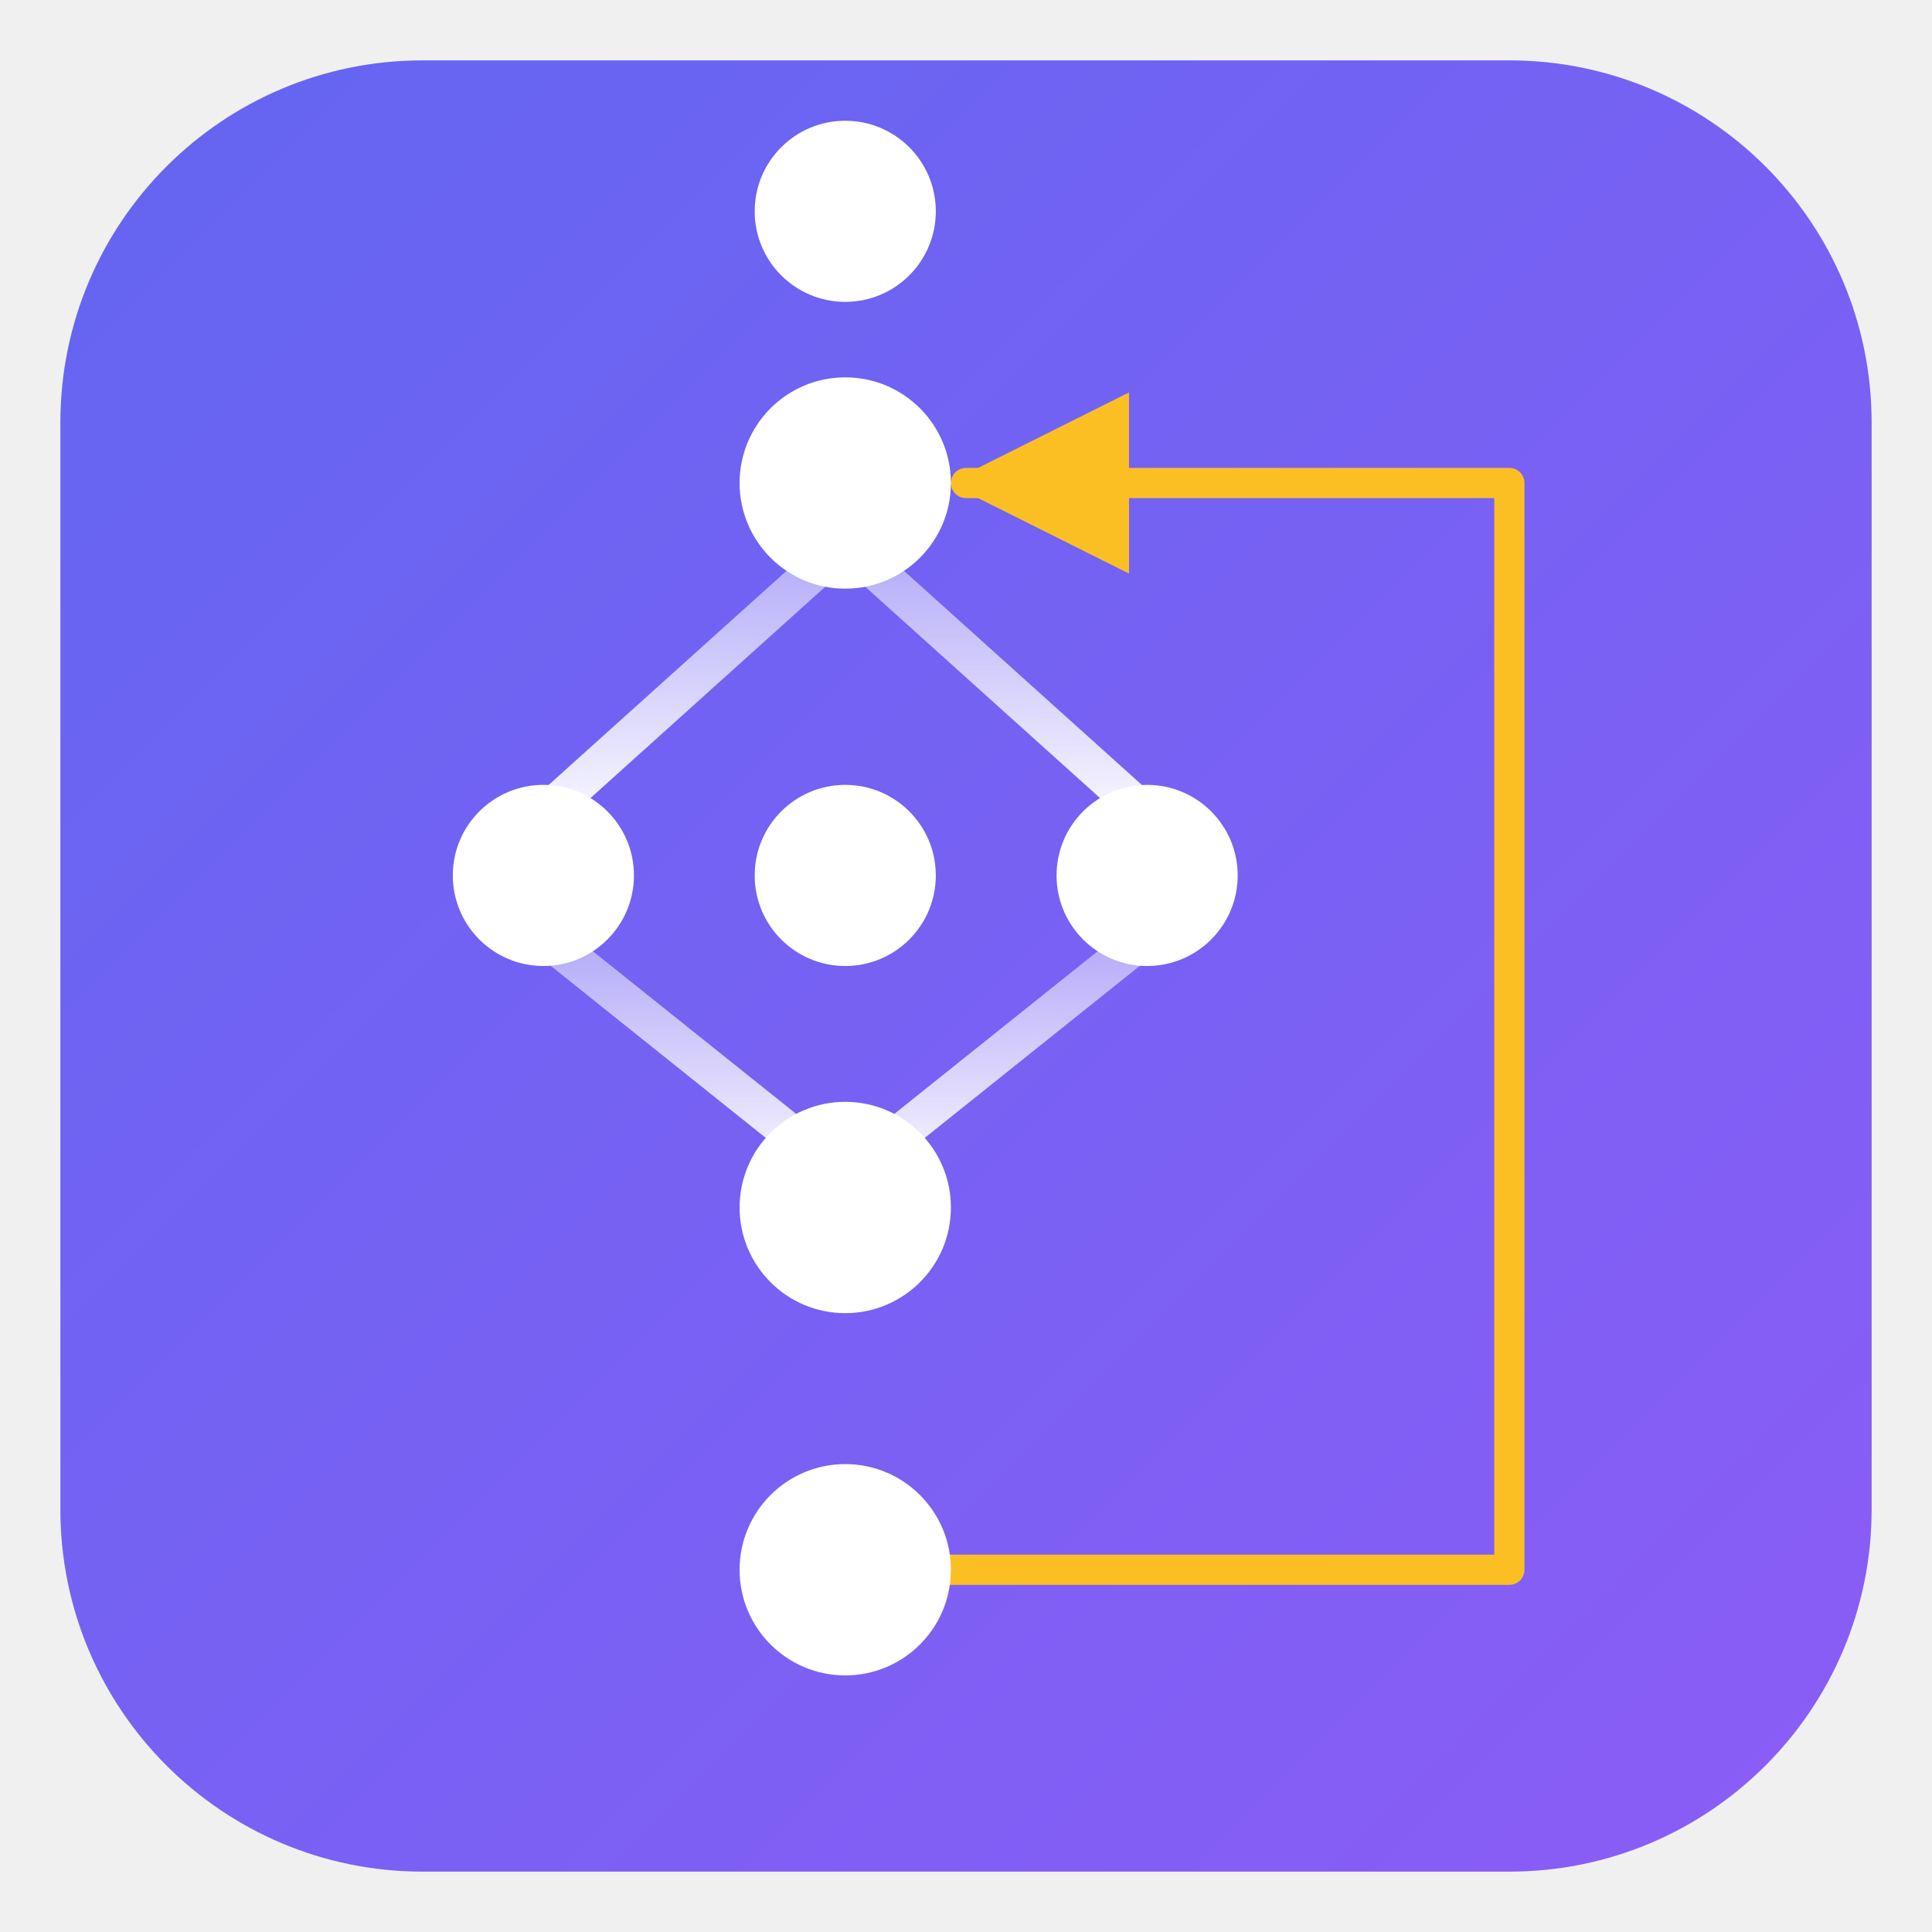
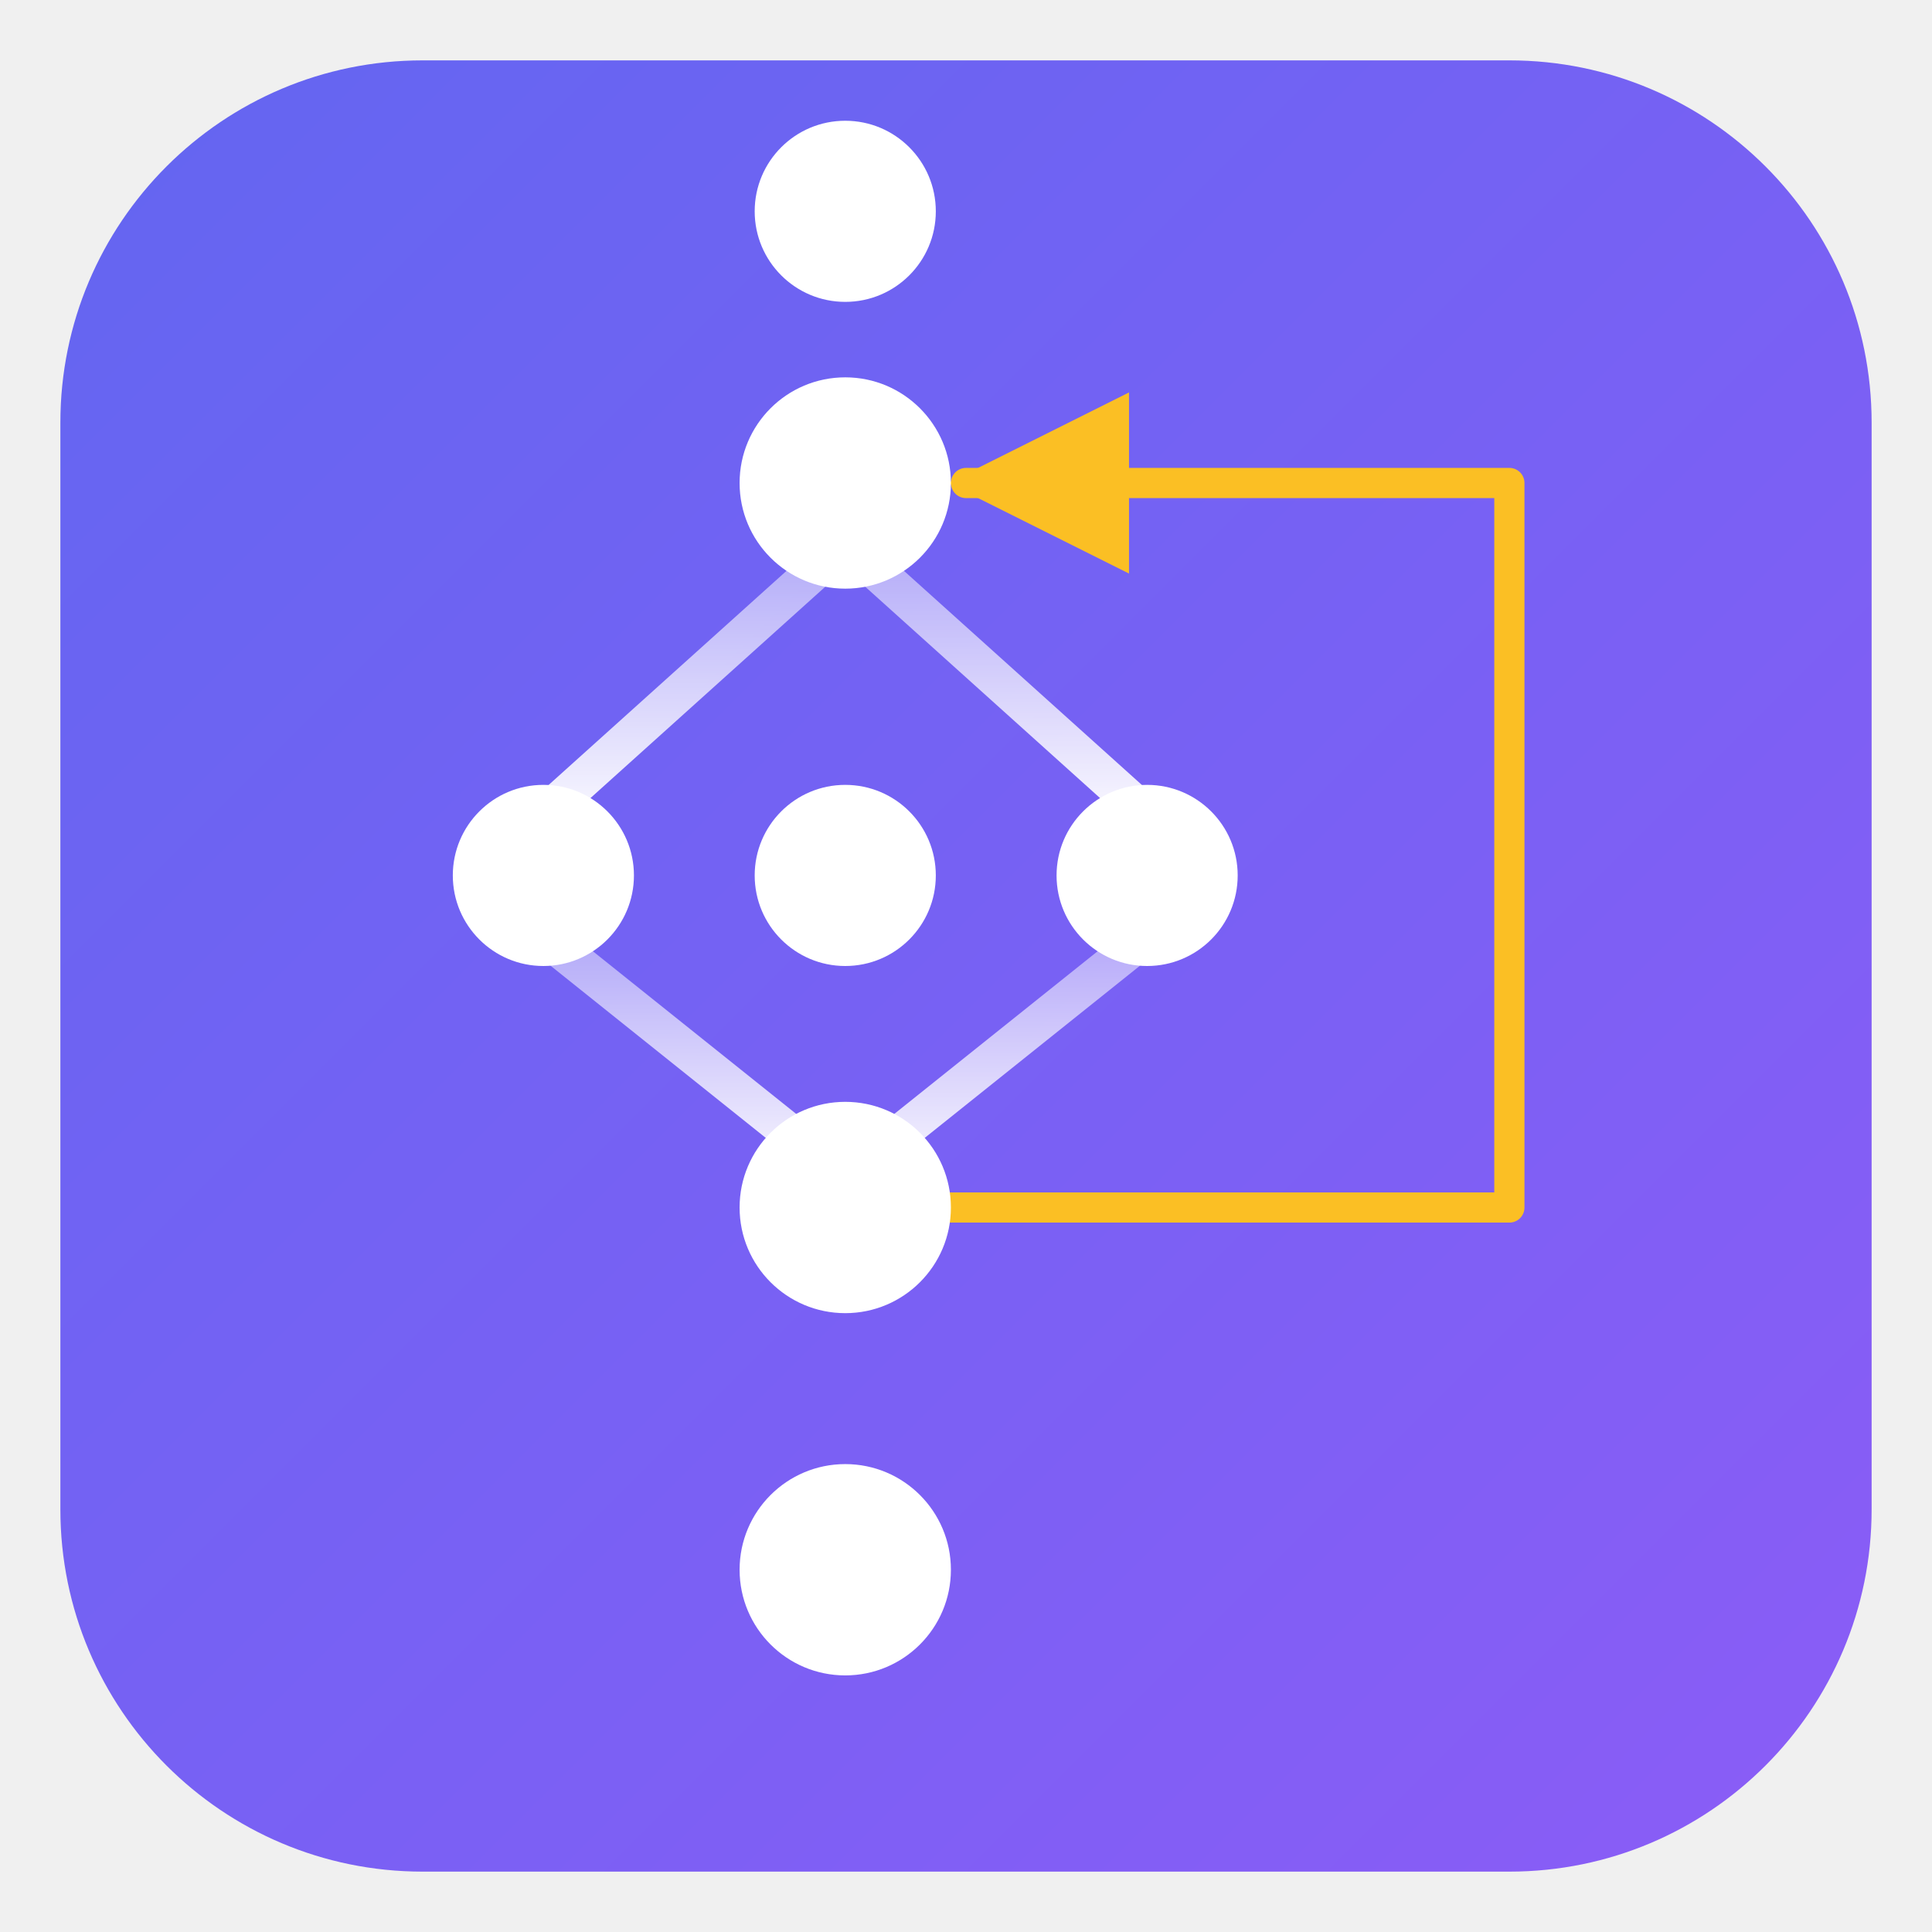
<svg xmlns="http://www.w3.org/2000/svg" viewBox="0 0 128 128" width="128" height="128">
  <defs>
    <linearGradient id="bg" x1="0" y1="0" x2="1" y2="1">
      <stop offset="0%" stop-color="#6366f1" />
      <stop offset="100%" stop-color="#8b5cf6" />
    </linearGradient>
    <linearGradient id="lineGrad" x1="0" y1="0" x2="0" y2="1">
      <stop offset="0%" stop-color="#ffffff" stop-opacity="0.45" />
      <stop offset="100%" stop-color="#ffffff" stop-opacity="0.95" />
    </linearGradient>
    <marker id="arrow" viewBox="0 0 10 10" refX="9" refY="5" markerWidth="6" markerHeight="6" orient="auto">
      <path d="M 0 0 L 10 5 L 0 10 z" fill="#fbbf24" />
    </marker>
  </defs>
  <rect x="4" y="4" width="120" height="120" rx="24" fill="url(#bg)" />
  <line x1="56" y1="18" x2="56" y2="28" stroke="url(#lineGrad)" stroke-width="2.5" stroke-linecap="round" />
  <line x1="56" y1="36" x2="36" y2="54" stroke="url(#lineGrad)" stroke-width="2.5" stroke-linecap="round" />
  <line x1="56" y1="36" x2="56" y2="54" stroke="url(#lineGrad)" stroke-width="2.5" stroke-linecap="round" />
  <line x1="56" y1="36" x2="76" y2="54" stroke="url(#lineGrad)" stroke-width="2.5" stroke-linecap="round" />
  <line x1="36" y1="62" x2="56" y2="78" stroke="url(#lineGrad)" stroke-width="2.5" stroke-linecap="round" />
  <line x1="56" y1="62" x2="56" y2="78" stroke="url(#lineGrad)" stroke-width="2.5" stroke-linecap="round" />
  <line x1="76" y1="62" x2="56" y2="78" stroke="url(#lineGrad)" stroke-width="2.5" stroke-linecap="round" />
  <line x1="56" y1="84" x2="56" y2="98" stroke="url(#lineGrad)" stroke-width="2.5" stroke-linecap="round" />
-   <polyline points="62,104 100,104 100,32 64,32" fill="none" stroke="#fbbf24" stroke-width="2" stroke-linecap="round" stroke-linejoin="round" marker-end="url(#arrow)" />
+   <polyline points="62,80 100,80 100,32 64,32" fill="none" stroke="#fbbf24" stroke-width="2" stroke-linecap="round" stroke-linejoin="round" marker-end="url(#arrow)" />
  <circle cx="56" cy="14" r="6" fill="#ffffff" />
  <circle cx="56" cy="32" r="7" fill="#ffffff" />
  <circle cx="36" cy="58" r="6" fill="#ffffff" />
  <circle cx="56" cy="58" r="6" fill="#ffffff" />
  <circle cx="76" cy="58" r="6" fill="#ffffff" />
  <circle cx="56" cy="80" r="7" fill="#ffffff" />
  <circle cx="56" cy="104" r="7" fill="#ffffff" />
</svg>
